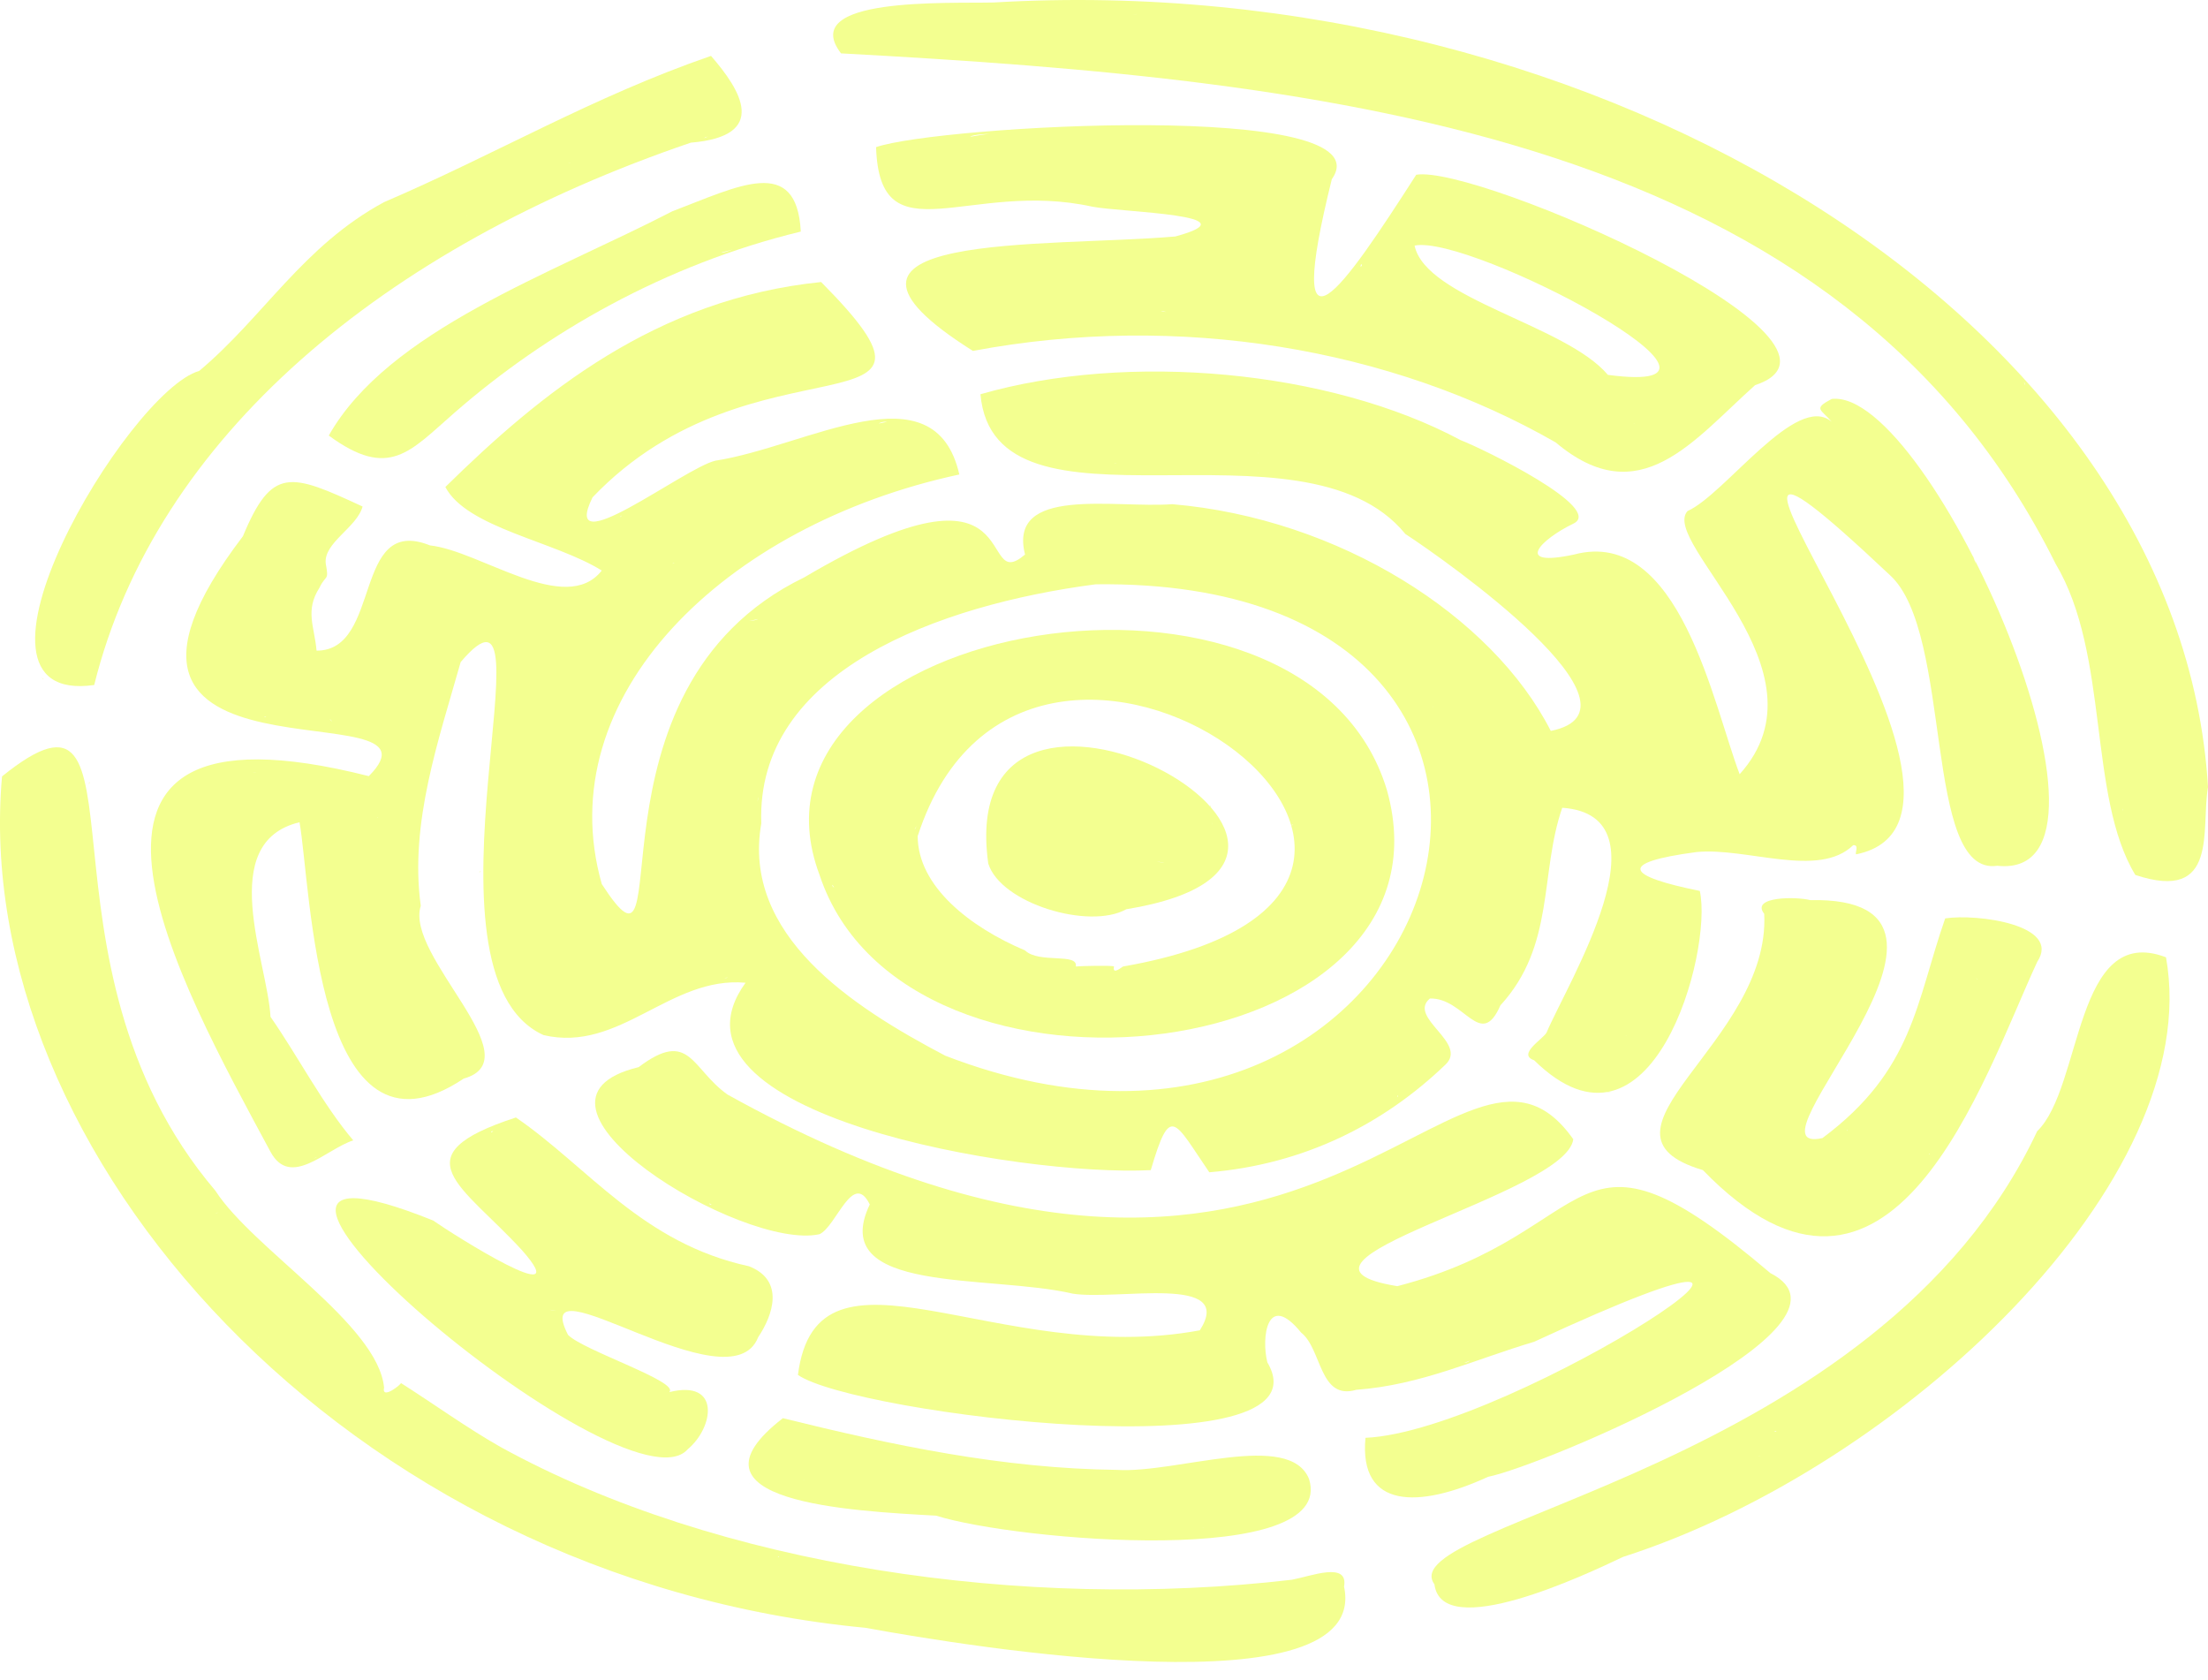
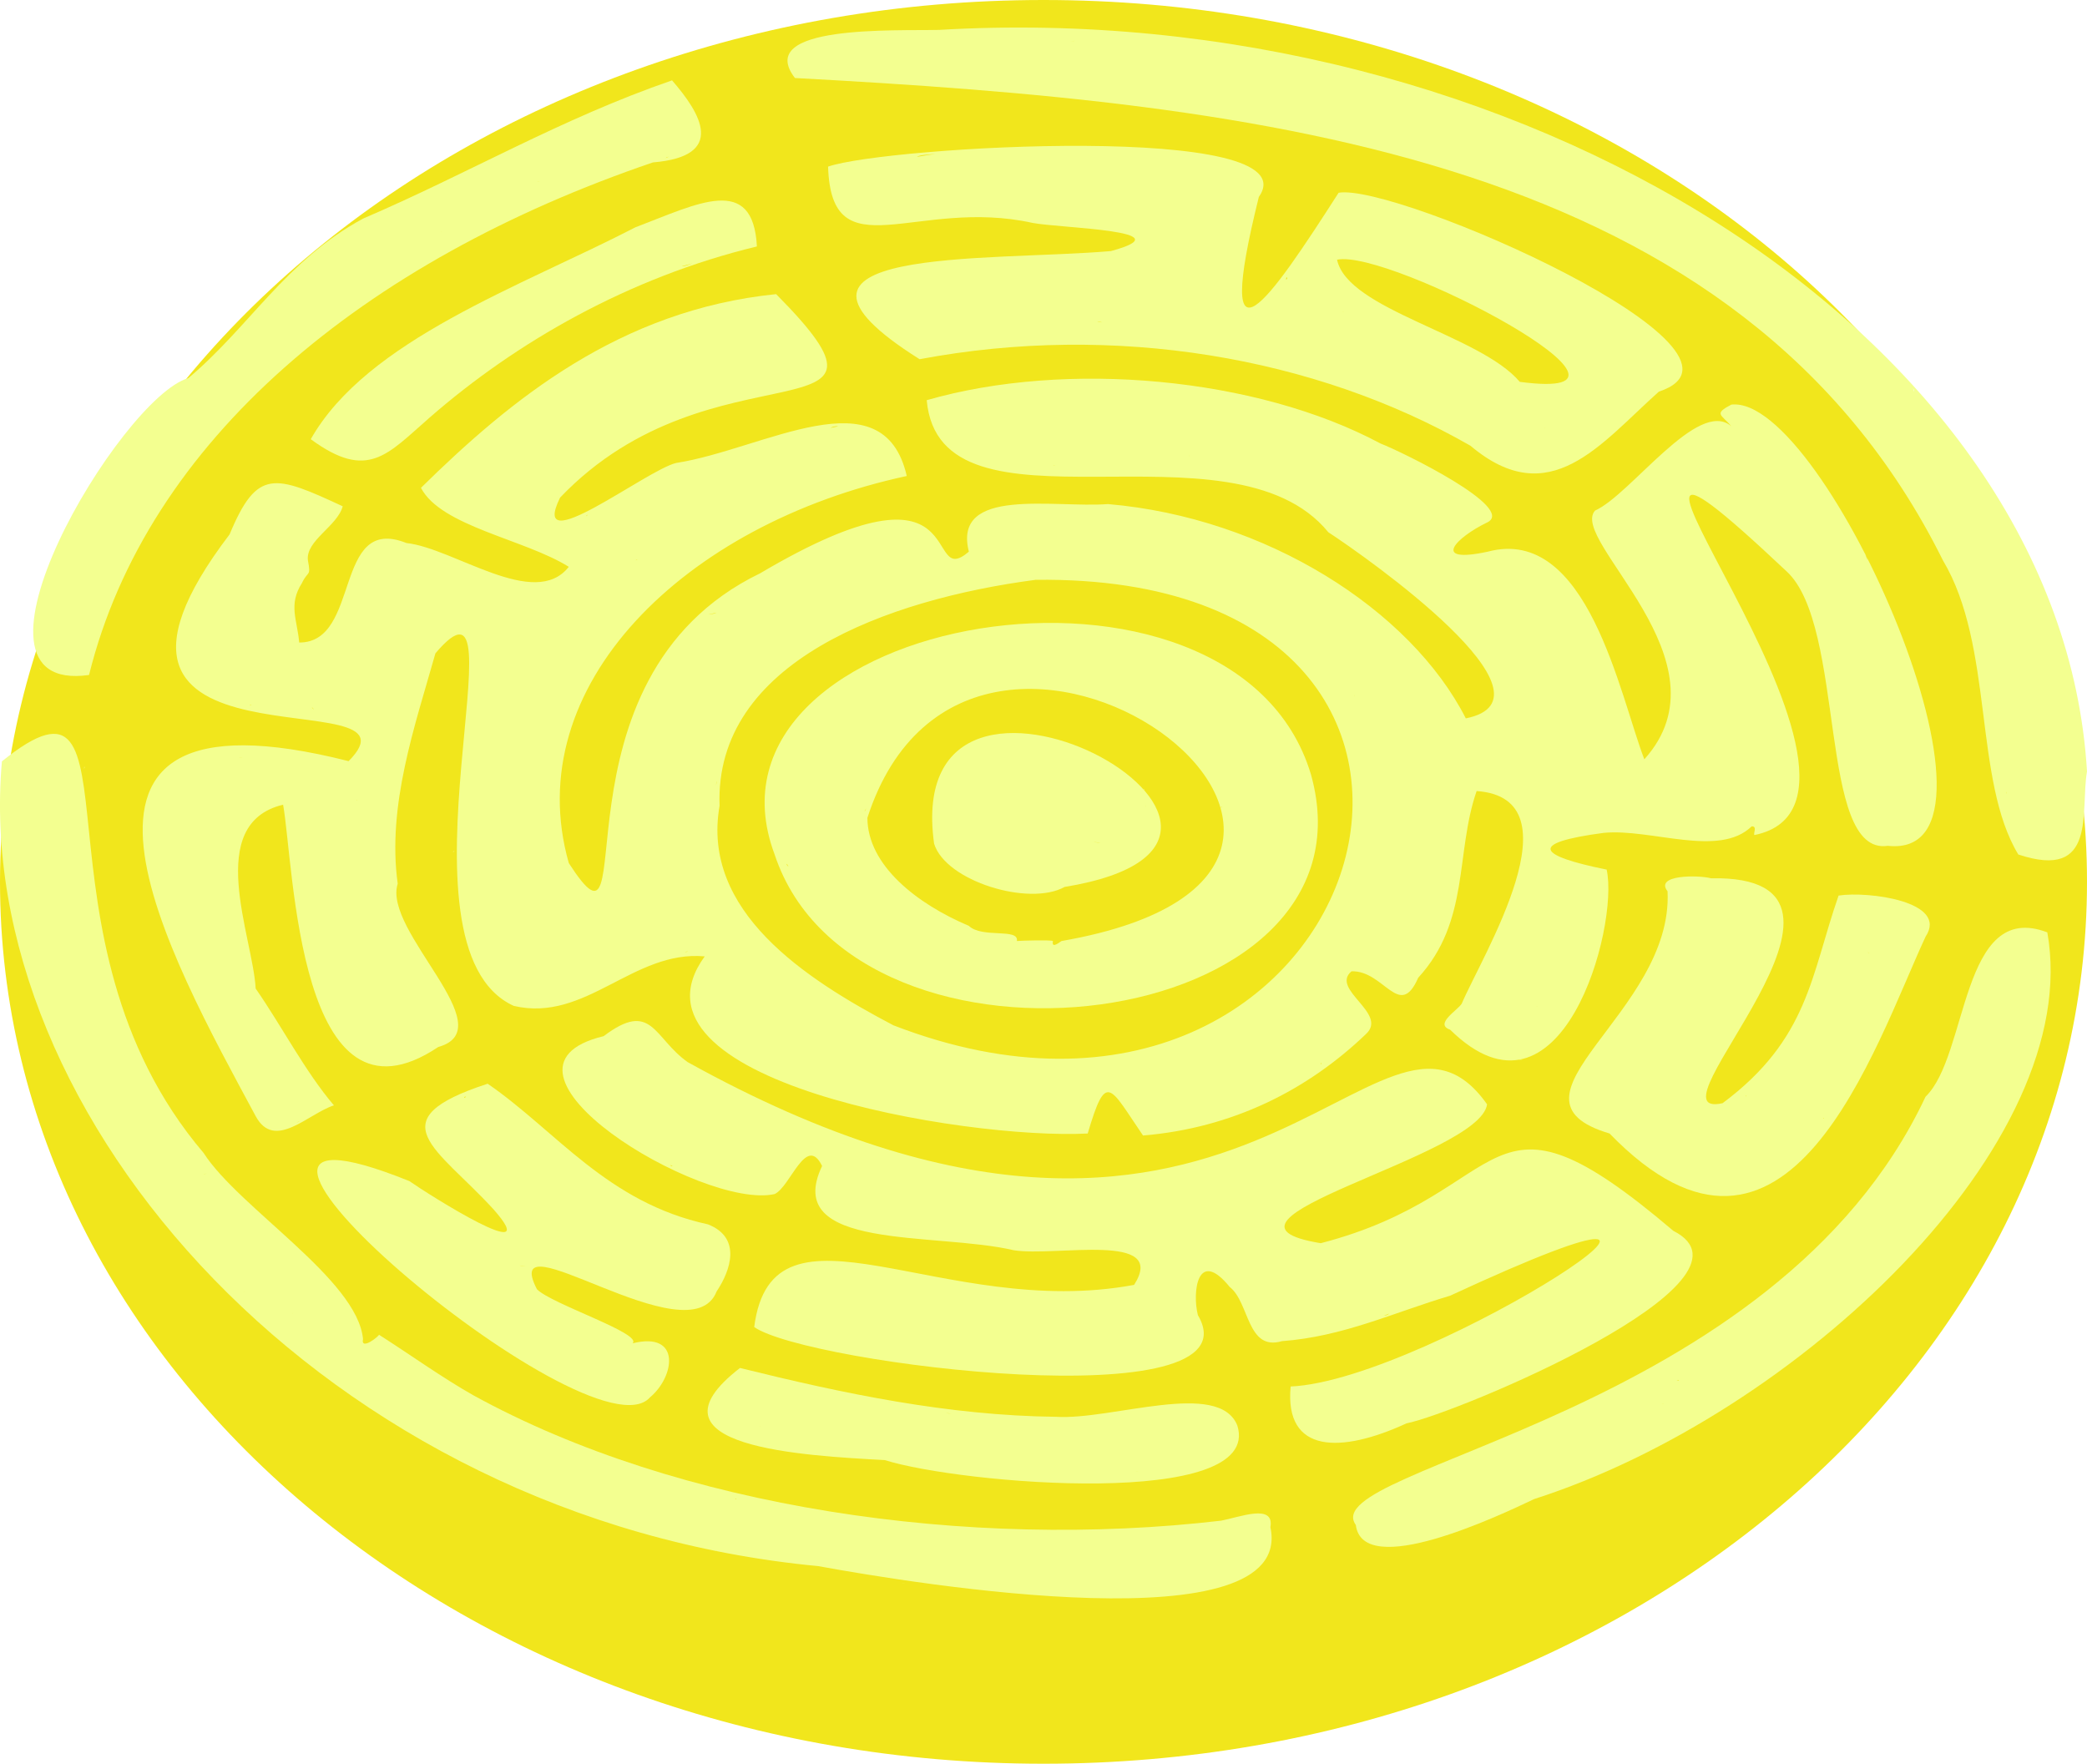
- <svg xmlns="http://www.w3.org/2000/svg" width="71" height="54" viewBox="0 0 71 54" fill="none">
-   <path d="M26.404 9.068C21.09 9.609 17.378 12.653 14.321 15.658C15.006 16.974 17.856 17.408 19.35 18.345C18.187 19.825 15.454 17.714 13.827 17.536C11.325 16.536 12.292 20.927 10.179 20.92C10.114 20.15 9.799 19.633 10.274 18.895C10.474 18.465 10.585 18.704 10.475 18.124C10.392 17.454 11.48 16.961 11.659 16.286C9.333 15.208 8.746 14.994 7.811 17.242C1.247 25.858 14.763 22.045 11.859 24.955C0.359 22.039 5.821 31.682 8.699 37.035C9.343 38.222 10.482 36.948 11.36 36.666C10.388 35.527 9.574 33.95 8.698 32.693C8.605 30.929 6.927 27.083 9.631 26.438C10.005 28.51 10.135 37.878 14.911 34.68C17.163 34.05 13.011 30.739 13.53 29.125C13.163 26.462 14.114 23.764 14.813 21.288C17.982 17.55 13.101 31.285 17.477 33.281C19.93 33.858 21.542 31.378 23.974 31.598C20.906 35.826 32.8 37.839 37.004 37.623C37.639 35.472 37.748 36.031 38.886 37.692C41.931 37.438 44.485 36.145 46.472 34.238C47.237 33.531 45.242 32.722 45.979 32.105C47.092 32.073 47.611 33.779 48.247 32.325C50.015 30.396 49.502 28.09 50.235 25.972C53.734 26.219 50.431 31.559 49.727 33.208C49.585 33.432 48.785 33.903 49.332 34.091C53.113 37.803 55.087 30.602 54.659 28.646C52.327 28.173 51.944 27.741 54.56 27.395C56.172 27.241 58.482 28.253 59.591 27.175C59.797 27.158 59.635 27.43 59.687 27.469C65.71 26.247 51.347 9.614 60.772 18.492C62.817 20.349 61.829 28.192 64.224 27.837C69.068 28.361 62.097 12.46 58.9 12.827C58.285 13.151 58.558 13.155 58.9 13.562C57.772 12.595 55.478 15.892 54.264 16.432C53.357 17.441 58.951 21.556 55.94 24.893C55.101 22.709 54.012 16.924 50.615 17.83C48.635 18.255 49.552 17.338 50.59 16.838C51.619 16.352 47.71 14.437 46.966 14.151C42.753 11.895 36.279 11.308 31.527 12.676C31.975 17.683 41.884 13.119 45.19 17.168C46.506 18.028 53.299 22.816 49.867 23.501C47.983 19.8 43.059 16.668 37.695 16.211C35.849 16.351 32.397 15.603 32.961 17.83C31.362 19.196 33.23 14.212 25.86 18.565C18.399 22.173 22.003 32.524 19.351 28.425C17.64 22.413 23.279 16.883 30.848 15.256C30.053 11.77 25.965 14.357 23 14.813C21.981 15.058 17.966 18.194 19.054 15.991C24.266 10.534 31.493 14.197 26.404 9.068ZM8.501 23.054C8.51 23.026 8.539 23.05 8.562 23.055L8.501 23.054ZM10.604 23.122C10.641 23.142 10.66 23.169 10.672 23.201C10.648 23.172 10.625 23.146 10.604 23.122ZM10.205 37.193C10.167 37.22 10.125 37.242 10.08 37.255C10.122 37.235 10.163 37.214 10.205 37.193ZM8.798 36.96C8.787 36.943 8.776 36.921 8.765 36.899C8.776 36.919 8.787 36.938 8.798 36.96ZM8.172 24.826C8.028 24.814 8.22 24.826 8.271 24.828C8.235 24.828 8.2 24.828 8.172 24.826ZM12.141 26.291C12.131 26.291 12.15 26.253 12.15 26.287C12.147 26.288 12.144 26.29 12.141 26.291ZM14.815 34.606C14.797 34.63 14.792 34.65 14.772 34.669C14.786 34.648 14.801 34.629 14.815 34.606ZM15.307 18.051H15.356C15.339 18.053 15.321 18.055 15.307 18.051ZM15.406 28.057C15.43 28.017 15.447 28.007 15.46 28.016L15.406 28.057ZM15.801 24.379V24.305C15.796 24.329 15.806 24.354 15.801 24.379ZM63.536 18.124C63.501 18.042 63.469 17.959 63.438 17.876C63.486 17.963 63.523 18.047 63.536 18.124ZM52.307 33.297C52.294 33.297 52.277 33.301 52.267 33.292C52.282 33.294 52.296 33.295 52.307 33.297ZM51.799 35.121C51.749 35.132 51.708 35.128 51.673 35.115C51.715 35.118 51.758 35.12 51.799 35.121ZM51.602 23.054C51.602 23.054 51.602 23.058 51.6 23.059L51.602 23.054ZM31.778 13.047C31.775 13.037 31.776 13.026 31.778 13.015V13.047ZM35.822 14.887C35.855 14.888 35.891 14.887 35.926 14.889C35.872 14.893 35.835 14.894 35.822 14.887ZM40.457 14.593V14.519C40.455 14.544 40.464 14.574 40.457 14.593ZM48.053 19.227C48.046 19.223 48.042 19.219 48.04 19.215C48.044 19.219 48.052 19.225 48.053 19.227ZM24.282 31.369C24.29 31.369 24.3 31.373 24.312 31.378C24.302 31.375 24.293 31.373 24.282 31.369ZM30.881 34.244C30.907 34.244 30.932 34.244 30.954 34.254C30.929 34.25 30.904 34.246 30.881 34.244ZM44.946 35.267C44.907 35.254 44.946 35.231 44.953 35.21C44.953 35.228 44.95 35.246 44.946 35.267ZM45.882 32.105H45.927C45.911 32.106 45.897 32.107 45.882 32.105ZM46.082 22.69C46.084 22.718 46.083 22.742 46.078 22.76C46.078 22.735 46.08 22.713 46.082 22.69ZM33.163 16.802C33.161 16.807 33.16 16.808 33.159 16.801L33.163 16.802ZM24.972 20.994C24.972 20.996 24.972 20.996 24.972 20.994V20.994ZM24.48 26.475C24.296 21.584 30.192 19.448 35.231 18.787C53.277 18.562 46.608 40.205 30.396 33.944C27.377 32.357 23.85 30.055 24.48 26.475ZM24.357 25.822C24.361 25.757 24.366 25.692 24.374 25.629C24.386 25.685 24.358 25.759 24.357 25.822ZM24.377 19.902C24.328 19.932 24.241 19.955 24.085 19.964C24.156 19.954 24.261 19.932 24.377 19.902ZM23.799 28.149C23.811 28.169 23.797 28.155 23.79 28.131C23.793 28.137 23.801 28.155 23.799 28.149ZM23.409 31.43C23.38 31.443 23.345 31.451 23.296 31.442C23.334 31.436 23.372 31.433 23.409 31.43ZM18.757 29.745C18.757 29.745 18.757 29.748 18.759 29.75L18.757 29.745ZM28.523 13.563C28.434 13.582 28.344 13.6 28.254 13.619C28.317 13.579 28.4 13.551 28.523 13.563ZM27.8 16.143L27.804 16.145C27.781 16.145 27.78 16.145 27.8 16.143ZM21.691 18.093C21.66 18.11 21.634 18.125 21.62 18.124C21.653 18.101 21.676 18.093 21.691 18.093ZM19.995 16.569C19.975 16.582 19.969 16.625 19.943 16.617C19.952 16.6 19.971 16.584 19.995 16.569Z" fill="#F3FF90" />
-   <path d="M21.62 6.793C17.721 8.812 12.489 10.62 10.572 14.004C12.517 15.433 13.179 14.518 14.617 13.268C17.556 10.703 21.391 8.499 25.75 7.446C25.62 4.965 23.738 5.991 21.62 6.793ZM23.791 7.962C23.766 7.969 23.779 7.965 23.791 7.962C23.768 7.968 23.793 7.976 23.791 7.962ZM23.558 8.023C23.418 8.072 23.272 8.134 23.197 8.118C23.316 8.087 23.437 8.055 23.558 8.023Z" fill="#F3FF90" />
-   <path d="M42.824 5.764C44.654 3.193 30.143 4.042 28.171 4.731C28.287 8.336 31.166 5.768 35.132 6.647C36.081 6.828 40.386 6.901 37.794 7.603C33.662 7.965 25.152 7.424 31.285 11.283C37.898 10.038 44.737 11.192 50.024 14.225C52.724 16.501 54.442 14.166 56.435 12.385C60.564 11.013 47.487 5.284 45.54 5.619C43.192 9.277 41.249 12.12 42.825 5.764L42.824 5.764ZM31.195 4.397C31.307 4.314 31.783 4.315 31.877 4.292C31.644 4.324 31.417 4.359 31.195 4.397ZM37.401 6.204C37.401 6.204 37.407 6.202 37.406 6.204C37.404 6.204 37.403 6.204 37.401 6.204ZM30.397 8.192C30.434 8.206 30.479 8.213 30.514 8.232C30.476 8.22 30.438 8.207 30.397 8.192ZM37.328 10.004C37.39 9.993 37.438 10.01 37.499 10.031C37.443 10.023 37.386 10.013 37.328 10.004ZM45.684 9.663C45.694 9.652 45.697 9.657 45.706 9.666C45.699 9.666 45.691 9.665 45.684 9.663ZM52.511 13.607C52.537 13.617 52.562 13.626 52.588 13.637C52.578 13.637 52.55 13.625 52.511 13.607ZM45.487 7.897C47.283 7.522 57.242 12.79 51.703 12.053C50.348 10.445 45.847 9.607 45.487 7.897ZM43.763 8.503C43.829 8.483 43.762 8.609 43.75 8.564C43.754 8.544 43.76 8.524 43.763 8.503Z" fill="#F3FF90" />
-   <path d="M3.029 22.025C5.005 14.061 12.35 7.944 22.213 4.587C24.74 4.378 23.827 2.904 22.863 1.797C19.067 3.106 15.962 4.95 12.35 6.499C9.742 7.907 8.477 10.19 6.407 11.925C4.099 12.584 -1.919 22.729 3.029 22.025ZM22.776 4.383C22.736 4.402 22.696 4.421 22.655 4.439C22.648 4.411 22.74 4.403 22.776 4.383ZM18.363 5.25C18.335 5.254 18.303 5.254 18.266 5.248C18.3 5.248 18.331 5.249 18.363 5.25ZM15.03 6.94C15.022 6.942 15.013 6.951 15.012 6.941L15.03 6.94ZM1.411 21.847C1.377 21.835 1.359 21.813 1.338 21.785C1.361 21.808 1.385 21.828 1.411 21.847Z" fill="#F3FF90" />
-   <path d="M71 25.308C70.119 10.452 51.524 -1.076 31.952 0.08C30.476 0.116 25.638 -0.109 27.044 1.716C42.976 2.579 59.246 4.334 66.099 18.126C67.845 21.051 67.129 25.601 68.663 28.132C71.367 29.032 70.763 26.656 71 25.308ZM31.197 0.191C31.2 0.187 31.201 0.186 31.197 0.191V0.191ZM36.413 0.466L36.553 0.452C36.579 0.456 36.45 0.461 36.413 0.466ZM65.114 12.385C65.105 12.351 65.094 12.317 65.082 12.281C65.107 12.315 65.121 12.349 65.114 12.385ZM68.244 25.993C68.252 26.019 68.262 26.045 68.27 26.071C68.251 26.046 68.245 26.02 68.244 25.993ZM68.272 27.983C68.272 27.982 68.272 27.982 68.272 27.983V27.983Z" fill="#F3FF90" />
-   <path d="M47.854 47.483C49.562 47.142 60.312 42.646 56.928 40.934C50.383 35.368 51.591 39.634 44.932 41.354C40.258 40.595 50.361 38.416 50.59 36.63C46.862 31.358 42.326 45.696 23.395 35.194C22.224 34.364 22.187 33.067 20.535 34.312C15.953 35.415 23.884 40.234 26.352 39.683C26.893 39.437 27.425 37.625 27.968 38.727C26.583 41.624 31.816 40.967 34.491 41.594C35.922 41.823 39.747 40.951 38.582 42.773C32.081 43.987 26.279 39.39 25.658 44.207C27.46 45.468 42.87 47.38 40.753 43.804C40.554 43.025 40.736 41.49 41.838 42.846C42.512 43.373 42.418 45.038 43.613 44.686C45.699 44.532 47.417 43.71 49.334 43.141C61.5 37.502 48.651 46.021 43.908 46.23C43.692 48.524 45.624 48.509 47.854 47.482V47.483ZM22.81 38.695C22.835 38.706 22.86 38.718 22.883 38.727C22.836 38.74 22.815 38.725 22.81 38.695ZM28.402 40.64H28.523C28.484 40.644 28.442 40.641 28.402 40.64ZM26.855 42.151C26.855 42.151 26.85 42.149 26.847 42.147C26.852 42.148 26.867 42.147 26.855 42.151ZM40.548 42.415C40.549 42.379 40.552 42.351 40.556 42.332C40.554 42.361 40.551 42.388 40.548 42.415ZM47.083 43.821C47.145 43.797 47.206 43.773 47.266 43.748C47.215 43.791 47.15 43.817 47.083 43.821ZM50.813 46.158L50.805 46.153C50.81 46.155 50.814 46.157 50.813 46.158ZM44.785 47.929C44.781 47.925 44.792 47.927 44.797 47.925L44.785 47.929Z" fill="#F3FF90" />
-   <path d="M43.219 51.014C43.366 50.197 42.161 50.678 41.543 50.793C32.949 51.799 23.08 50.37 16.097 46.526C15.039 45.928 13.911 45.116 12.89 44.467C12.938 44.481 12.261 45.036 12.35 44.612C12.153 42.583 8.137 40.166 6.926 38.285C0.647 30.906 5.093 20.907 0.065 24.963C-1.001 37.024 11.094 50.75 27.833 52.339C31.201 52.956 44.082 55.062 43.219 51.014ZM2.865 25.151L2.882 25.153C2.859 25.255 2.86 25.244 2.865 25.151ZM6.924 39.021C6.967 39.002 7.005 38.986 7.036 38.975C6.989 38.996 6.948 39.02 6.924 39.021ZM8.305 43.028V42.994C8.309 43.005 8.307 43.017 8.305 43.028ZM9.94 43.74C9.953 43.737 9.967 43.733 9.981 43.729C9.97 43.736 9.955 43.738 9.94 43.74ZM24.381 51.823C24.355 51.826 24.373 51.818 24.381 51.808C24.383 51.816 24.383 51.821 24.381 51.823ZM25.013 50.069C25.027 50.049 25.041 50.044 25.051 50.069C25.038 50.069 25.026 50.069 25.013 50.069ZM25.713 51.164C25.712 51.16 25.713 51.162 25.713 51.164V51.164ZM27.124 50.337C27.153 50.337 27.172 50.34 27.184 50.344C27.164 50.342 27.144 50.34 27.124 50.337ZM30.669 52.911C30.71 52.916 30.75 52.922 30.791 52.928C30.748 52.928 30.707 52.921 30.669 52.911ZM33.356 51.971C33.356 51.971 33.364 51.975 33.367 51.978C33.363 51.976 33.36 51.974 33.356 51.971Z" fill="#F3FF90" />
-   <path d="M24.085 40.714C20.646 39.968 18.928 37.535 16.59 35.93C12.8 37.164 14.867 38.103 16.786 40.199C18.575 42.223 14.592 39.709 13.926 39.242C4.183 35.321 20.107 48.884 22.112 46.6C22.956 45.898 23.186 44.344 21.52 44.761C21.872 44.431 18.757 43.423 18.266 42.921C16.934 40.332 23.475 45.307 24.38 42.994C24.854 42.287 25.242 41.168 24.085 40.714ZM15.796 36.413C15.789 36.375 15.81 36.366 15.859 36.373C15.838 36.387 15.818 36.401 15.796 36.413ZM17.675 42.111C17.748 42.127 17.825 42.139 17.905 42.148C17.823 42.145 17.745 42.135 17.675 42.111ZM22.879 40.517C22.883 40.509 22.89 40.501 22.901 40.492C22.892 40.501 22.886 40.509 22.879 40.517Z" fill="#F3FF90" />
-   <path d="M65.508 30.927C66.302 29.732 63.562 29.372 62.549 29.529C61.606 32.231 61.535 34.407 58.603 36.592C55.785 37.23 64.796 28.807 58.208 28.941C57.782 28.828 56.28 28.814 56.73 29.382C56.939 33.524 50.695 36.417 54.757 37.622C60.836 43.892 63.767 34.679 65.508 30.927ZM58.604 38.359C58.607 38.368 58.608 38.375 58.609 38.383C58.606 38.374 58.603 38.365 58.604 38.359ZM59.394 36.372C59.394 36.356 59.394 36.339 59.394 36.324C59.408 36.326 59.409 36.341 59.394 36.372ZM62.021 37.107C62.037 37.091 62.043 37.085 62.057 37.105L62.021 37.107ZM63.535 31.442C63.562 31.464 63.585 31.484 63.605 31.503C63.585 31.493 63.562 31.475 63.535 31.442Z" fill="#F3FF90" />
-   <path d="M42.094 47.556C41.466 45.986 37.838 47.379 35.921 47.261C32.241 47.218 28.706 46.472 25.174 45.599C21.685 48.3 27.361 48.581 30.102 48.733C32.684 49.546 42.988 50.428 42.094 47.556ZM24.086 47.702C24.092 47.693 24.096 47.7 24.102 47.705L24.086 47.702ZM25.84 47.595C25.84 47.585 25.85 47.592 25.859 47.594L25.84 47.595ZM30.177 46.754C30.249 46.752 30.323 46.751 30.397 46.747C30.326 46.753 30.252 46.754 30.177 46.754ZM32.172 47.114C32.254 47.135 32.313 47.153 32.357 47.168C32.298 47.155 32.237 47.137 32.172 47.114ZM34.319 49.172C34.351 49.172 34.391 49.172 34.441 49.174C34.4 49.177 34.359 49.174 34.319 49.172ZM37.499 48.735C37.499 48.735 37.499 48.735 37.498 48.735C37.498 48.735 37.5 48.735 37.499 48.735ZM38.641 49.107C38.673 49.112 38.706 49.115 38.739 49.119C38.702 49.118 38.668 49.112 38.641 49.107Z" fill="#F3FF90" />
-   <path d="M69.65 30.78C66.698 29.653 66.971 34.958 65.507 36.372C60.39 47.269 44.688 48.956 46.125 50.94C46.364 52.813 50.98 50.637 52.193 50.058C61.142 47.187 70.93 37.96 69.65 30.78ZM52.289 48.885C52.289 48.885 52.288 48.886 52.287 48.888C52.287 48.887 52.289 48.885 52.289 48.885ZM56.533 46.82C56.555 46.812 56.583 46.809 56.613 46.809C56.587 46.813 56.562 46.817 56.533 46.82ZM57.098 46.029C57.003 46.002 57.059 46.009 57.124 46.011L57.098 46.029ZM60.523 42.623C60.542 42.592 60.561 42.566 60.577 42.553C60.56 42.577 60.541 42.6 60.523 42.623Z" fill="#F3FF90" />
-   <path d="M26.353 28.131C29.124 36.492 47.081 34.277 44.599 25.408C42 16.737 23.278 19.932 26.353 28.131ZM39.446 31.378C39.452 31.375 39.46 31.372 39.472 31.369C39.471 31.372 39.46 31.375 39.446 31.378ZM41.541 26.545C41.541 26.523 41.536 26.506 41.573 26.512C41.561 26.522 41.55 26.532 41.541 26.545ZM31.47 22.509C31.467 22.515 31.47 22.523 31.465 22.526L31.47 22.509ZM30.494 23.13C30.494 23.13 30.495 23.132 30.494 23.132V23.13ZM29.51 26.881C33.053 15.954 50.302 28.6 36.117 31.075C36.114 31.057 35.756 31.384 35.822 31.075C35.749 31.034 34.776 31.059 34.594 31.075C34.673 30.625 33.408 30.992 32.961 30.559C31.192 29.81 29.512 28.501 29.509 26.881H29.51ZM29.472 26.558C29.448 26.62 29.428 26.659 29.411 26.66C29.433 26.628 29.452 26.593 29.472 26.558ZM26.769 28.447C26.809 28.508 26.856 28.593 26.769 28.488C26.764 28.48 26.765 28.466 26.769 28.447Z" fill="#F3FF90" />
-   <path d="M31.778 27.764C32.174 29.044 35.019 29.905 36.217 29.235C46.016 27.631 30.596 19.24 31.778 27.764ZM38.984 26.523C38.976 26.504 38.978 26.419 38.978 26.366C38.976 26.422 38.979 26.474 38.984 26.523ZM38.928 25.949C38.92 25.93 38.91 25.912 38.901 25.893C38.925 25.908 38.937 25.927 38.928 25.949ZM37.439 27.741C37.377 27.741 37.301 27.727 37.202 27.69C37.277 27.714 37.356 27.73 37.439 27.741ZM31.68 26.917C31.683 26.911 31.683 26.914 31.683 26.918C31.683 26.918 31.68 26.918 31.68 26.917Z" fill="#F3FF90" />
+ <svg xmlns="http://www.w3.org/2000/svg" width="71" height="60" viewBox="0 0 71 60" fill="none">
+   <ellipse cx="35.5" cy="30" rx="35.5" ry="30" fill="#F1E61C" />
+   <path d="M26.404 10.006C21.09 10.546 17.378 13.59 14.321 16.596C15.006 17.911 17.856 18.345 19.35 19.283C18.187 20.762 15.454 18.651 13.827 18.473C11.325 17.474 12.292 21.865 10.179 21.858C10.114 21.088 9.799 20.571 10.274 19.832C10.474 19.402 10.585 19.641 10.475 19.062C10.392 18.392 11.48 17.899 11.659 17.223C9.333 16.145 8.746 15.932 7.811 18.179C1.247 26.795 14.763 22.982 11.859 25.893C0.359 22.976 5.821 32.619 8.699 37.972C9.343 39.159 10.482 37.885 11.36 37.603C10.388 36.465 9.574 34.888 8.698 33.63C8.605 31.866 6.927 28.02 9.631 27.375C10.005 29.448 10.135 38.815 14.911 35.617C17.163 34.988 13.011 31.677 13.53 30.063C13.163 27.4 14.114 24.701 14.813 22.226C17.982 18.488 13.101 32.222 17.477 34.219C19.93 34.796 21.542 32.315 23.974 32.535C20.906 36.764 32.8 38.776 37.004 38.561C37.639 36.41 37.748 36.968 38.886 38.629C41.931 38.375 44.485 37.082 46.472 35.176C47.237 34.469 45.242 33.66 45.979 33.042C47.092 33.01 47.611 34.717 48.247 33.263C50.015 31.333 49.502 29.027 50.235 26.91C53.734 27.157 50.431 32.497 49.727 34.145C49.585 34.37 48.785 34.84 49.332 35.028C53.113 38.741 55.087 31.54 54.659 29.583C52.327 29.11 51.944 28.679 54.56 28.333C56.172 28.178 58.482 29.19 59.591 28.113C59.797 28.096 59.635 28.367 59.687 28.407C65.71 27.185 51.347 10.552 60.772 19.429C62.817 21.286 61.829 29.129 64.224 28.774C69.068 29.298 62.097 13.397 58.9 13.764C58.285 14.088 58.558 14.093 58.9 14.5C57.772 13.532 55.478 16.829 54.264 17.369C53.357 18.378 58.951 22.493 55.94 25.831C55.101 23.646 54.012 17.862 50.615 18.767C48.635 19.193 49.552 18.275 50.59 17.775C51.619 17.289 47.71 15.375 46.966 15.088C42.753 12.832 36.279 12.245 31.527 13.614C31.975 18.621 41.884 14.056 45.19 18.106C46.506 18.965 53.299 23.753 49.867 24.438C47.983 20.737 43.059 17.606 37.695 17.148C35.849 17.288 32.397 16.541 32.961 18.767C31.362 20.133 33.23 15.149 25.86 19.503C18.399 23.11 22.003 33.461 19.351 29.362C17.64 23.35 23.279 17.82 30.848 16.193C30.053 12.707 25.965 15.294 23 15.75C21.981 15.996 17.966 19.132 19.054 16.928C24.266 11.471 31.493 15.135 26.404 10.006ZM8.501 23.991C8.51 23.964 8.539 23.988 8.562 23.993L8.501 23.991ZM10.604 24.06C10.641 24.079 10.66 24.107 10.672 24.138C10.648 24.109 10.625 24.083 10.604 24.06ZM10.205 38.13C10.167 38.158 10.125 38.18 10.08 38.192C10.122 38.172 10.163 38.151 10.205 38.13ZM8.798 37.898C8.787 37.88 8.776 37.859 8.765 37.837C8.776 37.856 8.787 37.876 8.798 37.898ZM8.172 25.763C8.028 25.751 8.22 25.763 8.271 25.765C8.235 25.765 8.2 25.765 8.172 25.763ZM12.141 27.229C12.131 27.229 12.15 27.191 12.15 27.224C12.147 27.226 12.144 27.227 12.141 27.229ZM14.815 35.544C14.797 35.568 14.792 35.587 14.772 35.606C14.786 35.586 14.801 35.566 14.815 35.544ZM15.307 18.989H15.356C15.339 18.991 15.321 18.992 15.307 18.989ZM15.406 28.995C15.43 28.954 15.447 28.945 15.46 28.954L15.406 28.995ZM15.801 25.316V25.242C15.796 25.267 15.806 25.292 15.801 25.316ZM63.536 19.062C63.501 18.979 63.469 18.896 63.438 18.814C63.486 18.9 63.523 18.984 63.536 19.062ZM52.307 34.234C52.294 34.234 52.277 34.238 52.267 34.23C52.282 34.231 52.296 34.233 52.307 34.234ZM51.799 36.059C51.749 36.07 51.708 36.065 51.673 36.052C51.715 36.056 51.758 36.058 51.799 36.059ZM51.602 23.992C51.602 23.992 51.602 23.996 51.6 23.996L51.602 23.992ZM31.778 13.985C31.775 13.975 31.776 13.964 31.778 13.953V13.985ZM35.822 15.825C35.855 15.826 35.891 15.825 35.926 15.826C35.872 15.831 35.835 15.831 35.822 15.825ZM40.457 15.53V15.457C40.455 15.482 40.464 15.511 40.457 15.53ZM48.053 20.165C48.046 20.161 48.042 20.156 48.04 20.152C48.044 20.157 48.052 20.163 48.053 20.165ZM24.282 32.306C24.29 32.306 24.3 32.311 24.312 32.316C24.302 32.313 24.293 32.311 24.282 32.306ZM30.881 35.181C30.907 35.181 30.932 35.181 30.954 35.191C30.929 35.187 30.904 35.184 30.881 35.181ZM44.946 36.205C44.907 36.191 44.946 36.168 44.953 36.148C44.953 36.166 44.95 36.184 44.946 36.205ZM45.882 33.042H45.927C45.911 33.044 45.897 33.044 45.882 33.042ZM46.082 23.627C46.084 23.655 46.083 23.68 46.078 23.697C46.078 23.673 46.08 23.65 46.082 23.627ZM33.163 17.739C33.161 17.745 33.16 17.746 33.159 17.738L33.163 17.739ZM24.972 21.932C24.972 21.933 24.972 21.933 24.972 21.932V21.932ZM24.48 27.413C24.296 22.522 30.192 20.386 35.231 19.725C53.277 19.499 46.608 41.142 30.396 34.881C27.377 33.295 23.85 30.993 24.48 27.413ZM24.357 26.76C24.361 26.695 24.366 26.63 24.374 26.567C24.386 26.623 24.358 26.696 24.357 26.76ZM24.377 20.84C24.328 20.87 24.241 20.893 24.085 20.901C24.156 20.892 24.261 20.87 24.377 20.84ZM23.799 29.086C23.811 29.107 23.797 29.092 23.79 29.069C23.793 29.075 23.801 29.092 23.799 29.086ZM23.409 32.367C23.38 32.381 23.345 32.388 23.296 32.38C23.334 32.374 23.372 32.371 23.409 32.367ZM18.757 30.683C18.757 30.683 18.757 30.686 18.759 30.687L18.757 30.683ZM28.523 14.501C28.434 14.52 28.344 14.537 28.254 14.557C28.317 14.517 28.4 14.489 28.523 14.501ZM27.8 17.081L27.804 17.082C27.781 17.082 27.78 17.082 27.8 17.081ZM21.691 19.031C21.66 19.048 21.634 19.062 21.62 19.062C21.653 19.039 21.676 19.03 21.691 19.031ZM19.995 17.506C19.975 17.52 19.969 17.562 19.943 17.554C19.952 17.537 19.971 17.521 19.995 17.506Z" fill="#F3FF90" />
+   <path d="M21.62 7.731C17.721 9.749 12.489 11.557 10.572 14.941C12.517 16.371 13.179 15.456 14.617 14.205C17.556 11.64 21.391 9.436 25.75 8.384C25.62 5.903 23.738 6.929 21.62 7.731ZM23.791 8.899C23.766 8.906 23.779 8.902 23.791 8.899C23.768 8.905 23.793 8.913 23.791 8.899ZM23.558 8.961C23.418 9.009 23.272 9.071 23.197 9.056C23.316 9.025 23.437 8.992 23.558 8.961Z" fill="#F3FF90" />
+   <path d="M42.824 6.701C44.654 4.131 30.143 4.98 28.171 5.668C28.287 9.274 31.166 6.705 35.132 7.584C36.081 7.765 40.386 7.838 37.794 8.541C33.662 8.902 25.152 8.361 31.285 12.22C37.898 10.976 44.737 12.13 50.024 15.163C52.724 17.439 54.442 15.104 56.435 13.323C60.564 11.951 47.487 6.222 45.54 6.557C43.192 10.215 41.249 13.057 42.825 6.702L42.824 6.701ZM31.195 5.335C31.307 5.252 31.783 5.252 31.877 5.23C31.644 5.261 31.417 5.297 31.195 5.335ZM37.401 7.141C37.401 7.141 37.407 7.14 37.406 7.141C37.404 7.141 37.403 7.141 37.401 7.141ZM30.397 9.129C30.434 9.143 30.479 9.151 30.514 9.169C30.476 9.157 30.438 9.145 30.397 9.129ZM37.328 10.941C37.39 10.931 37.438 10.948 37.499 10.968C37.443 10.96 37.386 10.951 37.328 10.941ZM45.684 10.6C45.694 10.589 45.697 10.594 45.706 10.603C45.699 10.603 45.691 10.602 45.684 10.6ZM52.511 14.545C52.537 14.554 52.562 14.563 52.588 14.574C52.578 14.574 52.55 14.562 52.511 14.545ZM45.487 8.835C47.283 8.46 57.242 13.727 51.703 12.99C50.348 11.383 45.847 10.545 45.487 8.835ZM43.763 9.441C43.829 9.42 43.762 9.546 43.75 9.502C43.754 9.481 43.76 9.461 43.763 9.441Z" fill="#F3FF90" />
+   <path d="M3.029 22.962C5.005 14.998 12.35 8.881 22.213 5.525C24.74 5.316 23.827 3.842 22.863 2.734C19.067 4.044 15.962 5.888 12.35 7.437C9.742 8.844 8.477 11.127 6.407 12.863C4.099 13.521 -1.919 23.666 3.029 22.962ZM22.776 5.32C22.736 5.34 22.696 5.358 22.655 5.376C22.648 5.349 22.74 5.341 22.776 5.32ZM18.363 6.188C18.335 6.191 18.303 6.191 18.266 6.185C18.3 6.185 18.331 6.186 18.363 6.188ZM15.03 7.877C15.022 7.879 15.013 7.888 15.012 7.879L15.03 7.877ZM1.411 22.785C1.377 22.773 1.359 22.751 1.338 22.723C1.361 22.745 1.385 22.766 1.411 22.785Z" fill="#F3FF90" />
+   <path d="M71 26.246C70.119 11.39 51.524 -0.139 31.952 1.017C30.476 1.054 25.638 0.829 27.044 2.654C42.976 3.516 59.246 5.271 66.099 19.064C67.845 21.989 67.129 26.538 68.663 29.069C71.367 29.969 70.763 27.593 71 26.246ZM31.197 1.129C31.2 1.125 31.201 1.124 31.197 1.129V1.129ZM36.413 1.403L36.553 1.389C36.579 1.394 36.45 1.398 36.413 1.403ZM65.114 13.323C65.105 13.289 65.094 13.254 65.082 13.218C65.107 13.252 65.121 13.287 65.114 13.323ZM68.244 26.93C68.252 26.956 68.262 26.983 68.27 27.009C68.251 26.983 68.245 26.958 68.244 26.93ZM68.272 28.921C68.272 28.919 68.272 28.919 68.272 28.921V28.921Z" fill="#F3FF90" />
+   <path d="M47.854 48.42C49.562 48.079 60.312 43.584 56.928 41.872C50.383 36.305 51.591 40.571 44.932 42.292C40.258 41.532 50.361 39.353 50.59 37.567C46.862 32.295 42.326 46.633 23.395 36.132C22.224 35.302 22.187 34.005 20.535 35.249C15.953 36.353 23.884 41.172 26.352 40.621C26.893 40.375 27.425 38.563 27.968 39.665C26.583 42.561 31.816 41.904 34.491 42.532C35.922 42.76 39.747 41.888 38.582 43.71C32.081 44.925 26.279 40.328 25.658 45.145C27.46 46.405 42.87 48.318 40.753 44.741C40.554 43.963 40.736 42.428 41.838 43.784C42.512 44.31 42.418 45.976 43.613 45.624C45.699 45.47 47.417 44.648 49.334 44.078C61.5 38.439 48.651 46.958 43.908 47.167C43.692 49.462 45.624 49.447 47.854 48.419V48.42ZM22.81 39.632C22.835 39.644 22.86 39.655 22.883 39.665C22.836 39.677 22.815 39.662 22.81 39.632ZM28.402 41.577H28.523C28.484 41.581 28.442 41.579 28.402 41.577ZM26.855 43.089C26.855 43.089 26.85 43.086 26.847 43.085C26.852 43.086 26.867 43.085 26.855 43.089ZM40.548 43.352C40.549 43.317 40.552 43.288 40.556 43.27C40.554 43.298 40.551 43.326 40.548 43.352ZM47.083 44.758C47.145 44.735 47.206 44.71 47.266 44.685C47.215 44.729 47.15 44.755 47.083 44.758ZM50.813 47.095L50.805 47.09C50.81 47.092 50.814 47.094 50.813 47.095ZM44.785 48.867C44.781 48.862 44.792 48.864 44.797 48.862L44.785 48.867Z" fill="#F3FF90" />
+   <path d="M43.219 51.952C43.366 51.134 42.161 51.616 41.543 51.731C32.949 52.737 23.08 51.307 16.097 47.463C15.039 46.865 13.911 46.054 12.89 45.404C12.938 45.419 12.261 45.974 12.35 45.55C12.153 43.52 8.137 41.103 6.926 39.222C0.647 31.844 5.093 21.845 0.065 25.9C-1.001 37.962 11.094 51.687 27.833 53.277C31.201 53.893 44.082 55.999 43.219 51.952ZM2.865 26.088L2.882 26.09C2.859 26.192 2.86 26.181 2.865 26.088ZM6.924 39.959C6.967 39.939 7.005 39.924 7.036 39.912C6.989 39.933 6.948 39.957 6.924 39.959ZM8.305 43.966V43.932C8.309 43.942 8.307 43.954 8.305 43.966ZM9.94 44.677C9.953 44.674 9.967 44.671 9.981 44.667C9.97 44.674 9.955 44.676 9.94 44.677ZM24.381 52.76C24.355 52.763 24.373 52.755 24.381 52.746C24.383 52.754 24.383 52.759 24.381 52.76ZM25.013 51.006C25.027 50.987 25.041 50.982 25.051 51.006C25.038 51.006 25.026 51.006 25.013 51.006ZM25.713 52.102C25.712 52.097 25.713 52.1 25.713 52.102V52.102ZM27.124 51.275C27.153 51.275 27.172 51.277 27.184 51.281C27.164 51.279 27.144 51.277 27.124 51.275ZM30.669 53.849C30.71 53.854 30.75 53.859 30.791 53.865C30.748 53.865 30.707 53.858 30.669 53.849ZM33.356 52.908C33.356 52.908 33.364 52.913 33.367 52.916C33.363 52.913 33.36 52.911 33.356 52.908Z" fill="#F3FF90" />
+   <path d="M24.085 41.651C20.646 40.906 18.928 38.473 16.59 36.867C12.8 38.102 14.867 39.04 16.786 41.136C18.575 43.161 14.592 40.646 13.926 40.179C4.183 36.258 20.107 49.822 22.112 47.537C22.956 46.836 23.186 45.282 21.52 45.698C21.872 45.368 18.757 44.361 18.266 43.858C16.934 41.269 23.475 46.245 24.38 43.932C24.854 43.225 25.242 42.105 24.085 41.651ZM15.796 37.35C15.789 37.312 15.81 37.303 15.859 37.31C15.838 37.325 15.818 37.338 15.796 37.35ZM17.675 43.049C17.748 43.065 17.825 43.077 17.905 43.086C17.823 43.083 17.745 43.072 17.675 43.049ZM22.879 41.454C22.883 41.447 22.89 41.439 22.901 41.43C22.892 41.439 22.886 41.446 22.879 41.454Z" fill="#F3FF90" />
+   <path d="M65.508 31.864C66.302 30.669 63.562 30.31 62.549 30.466C61.606 33.169 61.535 35.344 58.603 37.529C55.785 38.167 64.796 29.745 58.208 29.878C57.782 29.765 56.28 29.752 56.73 30.319C56.939 34.461 50.695 37.355 54.757 38.56C60.836 44.83 63.767 35.616 65.508 31.864ZM58.604 39.296C58.607 39.306 58.608 39.313 58.609 39.321C58.606 39.311 58.603 39.302 58.604 39.296ZM59.394 37.309C59.394 37.293 59.394 37.277 59.394 37.261C59.408 37.264 59.409 37.278 59.394 37.309ZM62.021 38.044C62.037 38.029 62.043 38.022 62.057 38.043L62.021 38.044ZM63.535 32.38C63.562 32.401 63.585 32.421 63.605 32.44C63.585 32.431 63.562 32.412 63.535 32.38Z" fill="#F3FF90" />
+   <path d="M42.094 48.494C41.466 46.924 37.838 48.316 35.921 48.198C32.241 48.155 28.706 47.41 25.174 46.537C21.685 49.238 27.361 49.518 30.102 49.671C32.684 50.484 42.988 51.365 42.094 48.494ZM24.086 48.64C24.092 48.63 24.096 48.637 24.102 48.643L24.086 48.64ZM25.84 48.533C25.84 48.523 25.85 48.529 25.859 48.531L25.84 48.533ZM30.177 47.692C30.249 47.69 30.323 47.689 30.397 47.684C30.326 47.69 30.252 47.692 30.177 47.692ZM32.172 48.052C32.254 48.072 32.313 48.09 32.357 48.106C32.298 48.092 32.237 48.075 32.172 48.052ZM34.319 50.11C34.351 50.11 34.391 50.11 34.441 50.112C34.4 50.114 34.359 50.112 34.319 50.11ZM37.499 49.672C37.499 49.672 37.499 49.672 37.498 49.672C37.498 49.672 37.5 49.672 37.499 49.672ZM38.641 50.045C38.673 50.049 38.706 50.053 38.739 50.057C38.702 50.056 38.668 50.05 38.641 50.045Z" fill="#F3FF90" />
+   <path d="M69.65 31.718C66.698 30.591 66.971 35.896 65.507 37.309C60.39 48.206 44.688 49.893 46.125 51.877C46.364 53.751 50.98 51.575 52.193 50.996C61.142 48.125 70.93 38.897 69.65 31.718ZM52.289 49.822C52.289 49.822 52.288 49.824 52.287 49.825C52.287 49.825 52.289 49.822 52.289 49.822ZM56.533 47.757C56.555 47.75 56.583 47.747 56.613 47.747C56.587 47.751 56.562 47.754 56.533 47.757ZM57.098 46.966C57.003 46.94 57.059 46.946 57.124 46.949L57.098 46.966ZM60.523 43.561C60.542 43.529 60.561 43.504 60.577 43.49C60.56 43.514 60.541 43.537 60.523 43.561Z" fill="#F3FF90" />
+   <path d="M26.353 29.069C29.124 37.429 47.081 35.215 44.599 26.346C42 17.674 23.278 20.87 26.353 29.069ZM39.446 32.315C39.452 32.312 39.46 32.309 39.472 32.306C39.471 32.309 39.46 32.312 39.446 32.315ZM41.541 27.482C41.541 27.461 41.536 27.444 41.573 27.45C41.561 27.459 41.55 27.47 41.541 27.482ZM31.47 23.446C31.467 23.452 31.47 23.461 31.465 23.464L31.47 23.446ZM30.494 24.068C30.494 24.068 30.495 24.069 30.494 24.07V24.068ZM29.51 27.818C33.053 16.892 50.302 29.538 36.117 32.012C36.114 31.995 35.756 32.321 35.822 32.012C35.749 31.971 34.776 31.997 34.594 32.012C34.673 31.562 33.408 31.929 32.961 31.497C31.192 30.747 29.512 29.438 29.509 27.818H29.51ZM29.472 27.495C29.448 27.558 29.428 27.596 29.411 27.597C29.433 27.565 29.452 27.531 29.472 27.495ZM26.769 29.384C26.809 29.446 26.856 29.53 26.769 29.425C26.764 29.418 26.765 29.404 26.769 29.384Z" fill="#F3FF90" />
+   <path d="M31.778 28.701C32.174 29.982 35.019 30.843 36.217 30.173C46.016 28.569 30.596 20.177 31.778 28.701ZM38.984 27.46C38.976 27.442 38.978 27.356 38.978 27.303C38.976 27.36 38.979 27.411 38.984 27.46ZM38.928 26.886C38.92 26.868 38.91 26.849 38.901 26.83C38.925 26.846 38.937 26.864 38.928 26.886ZM37.439 28.678C37.377 28.678 37.301 28.665 37.202 28.627C37.277 28.652 37.356 28.668 37.439 28.678ZM31.68 27.855C31.683 27.849 31.683 27.851 31.683 27.856C31.683 27.856 31.68 27.856 31.68 27.855Z" fill="#F3FF90" />
</svg>
